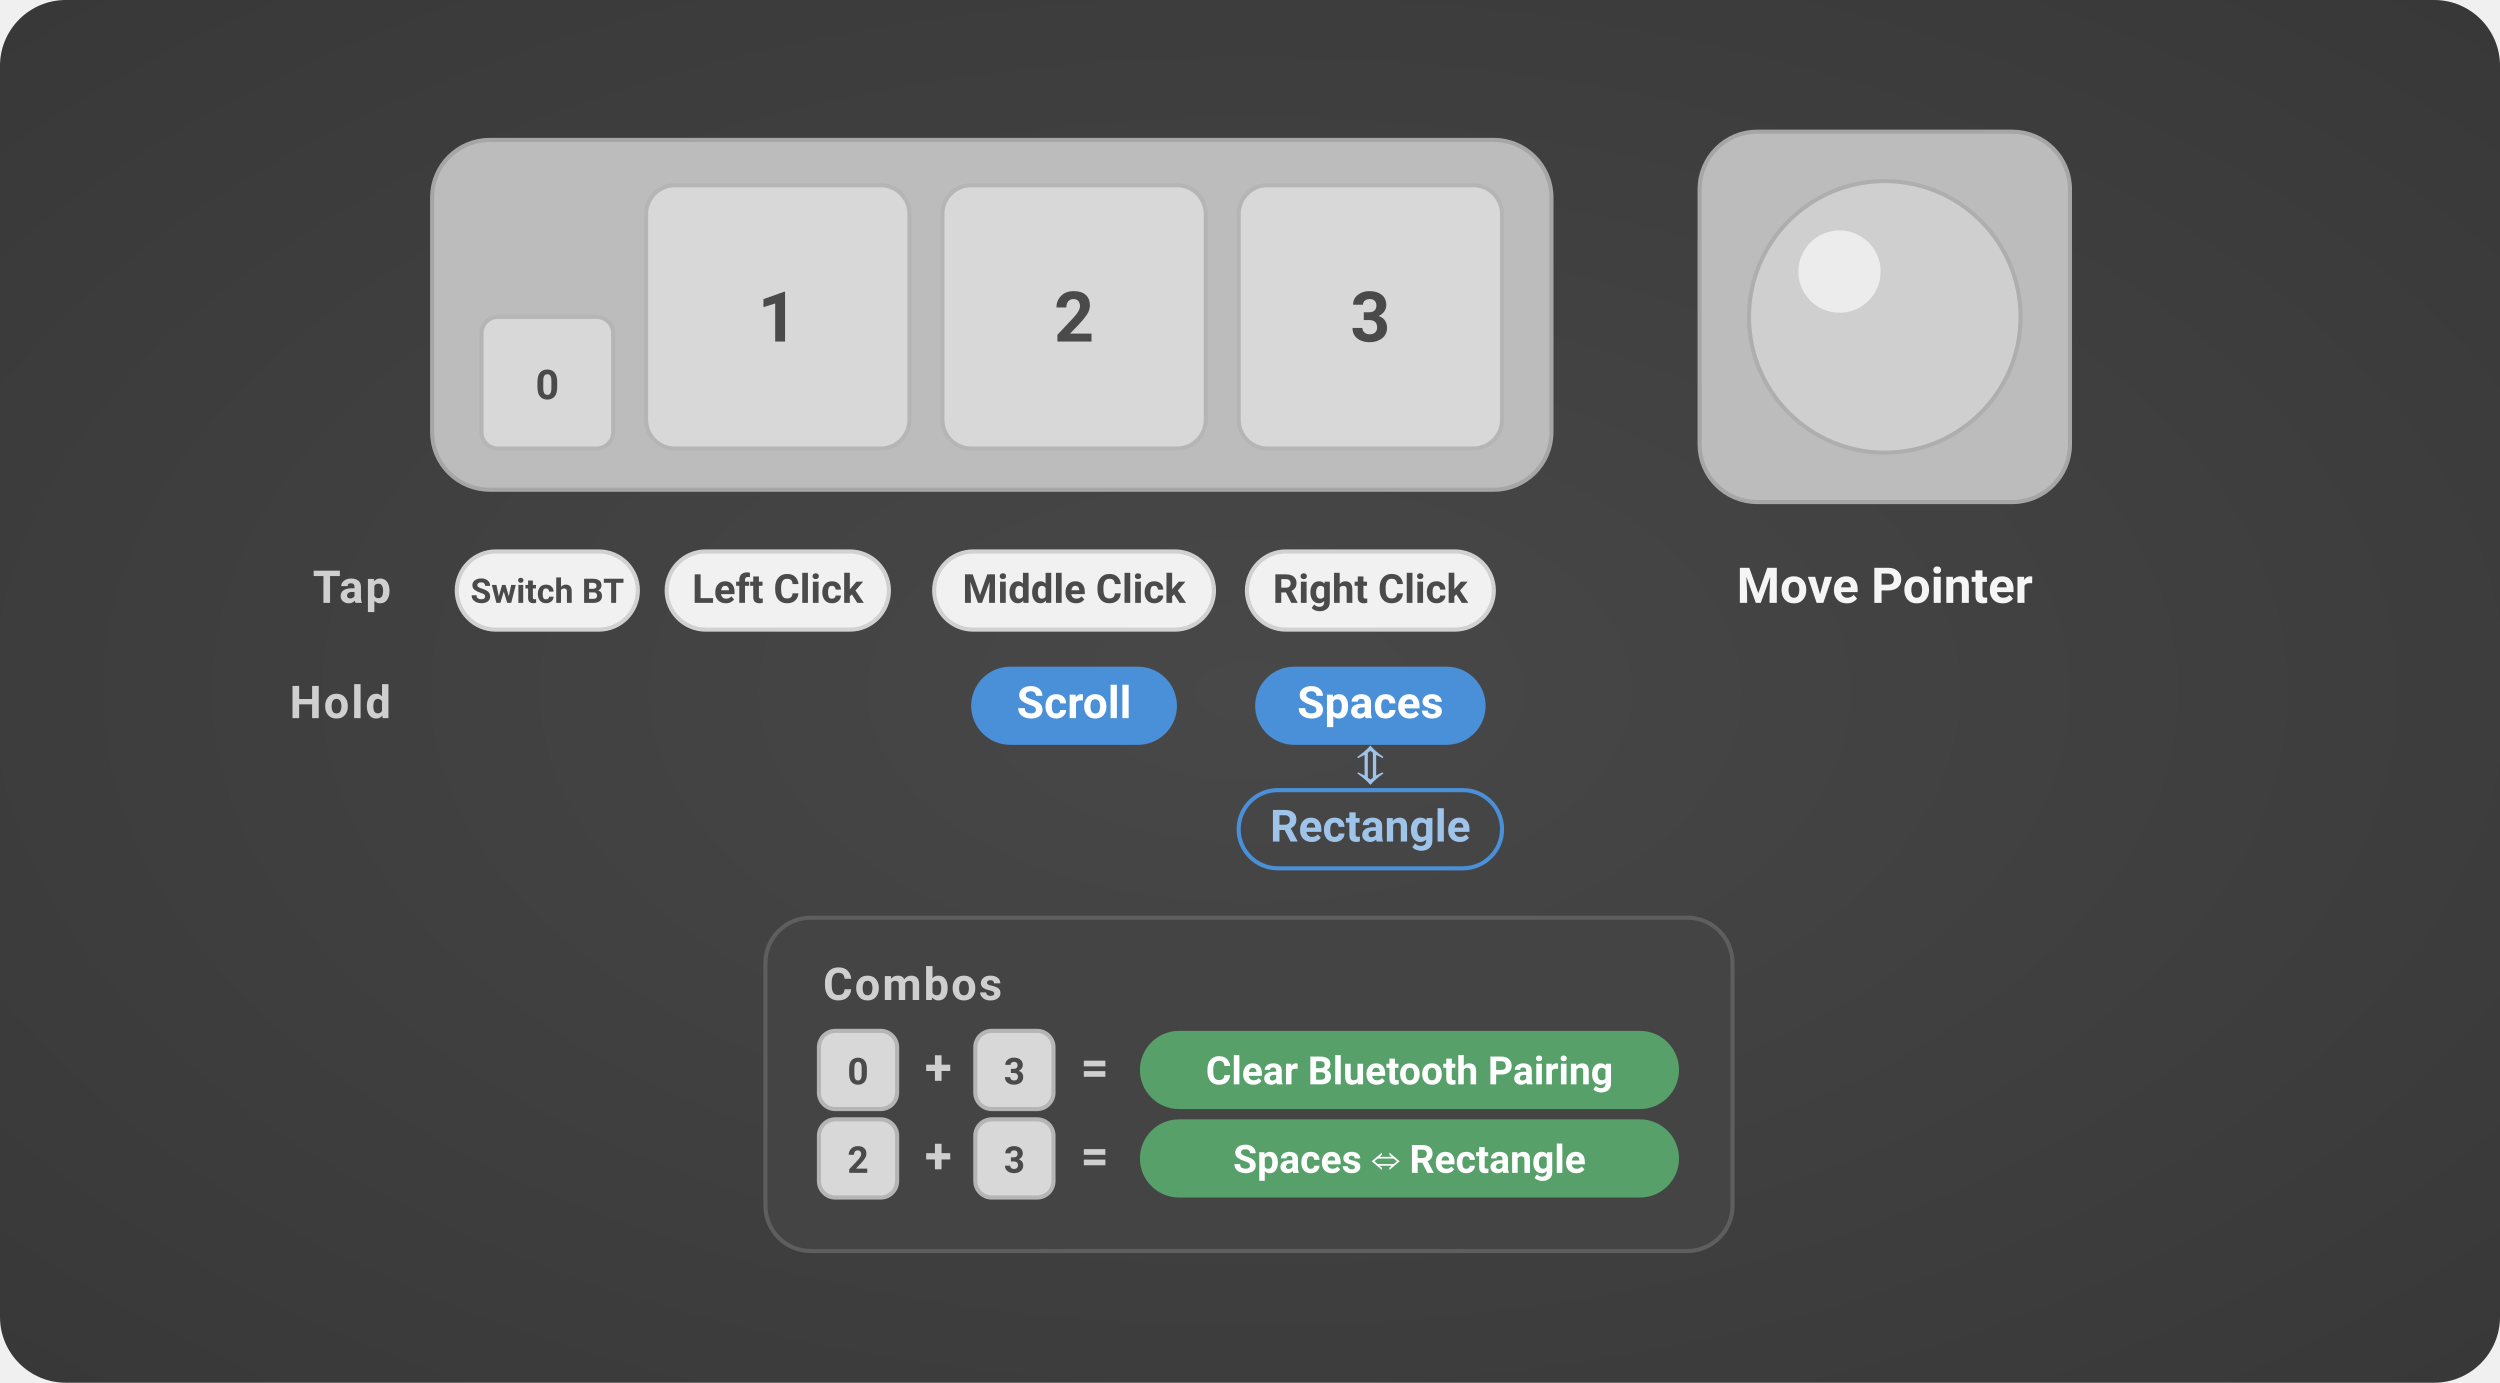
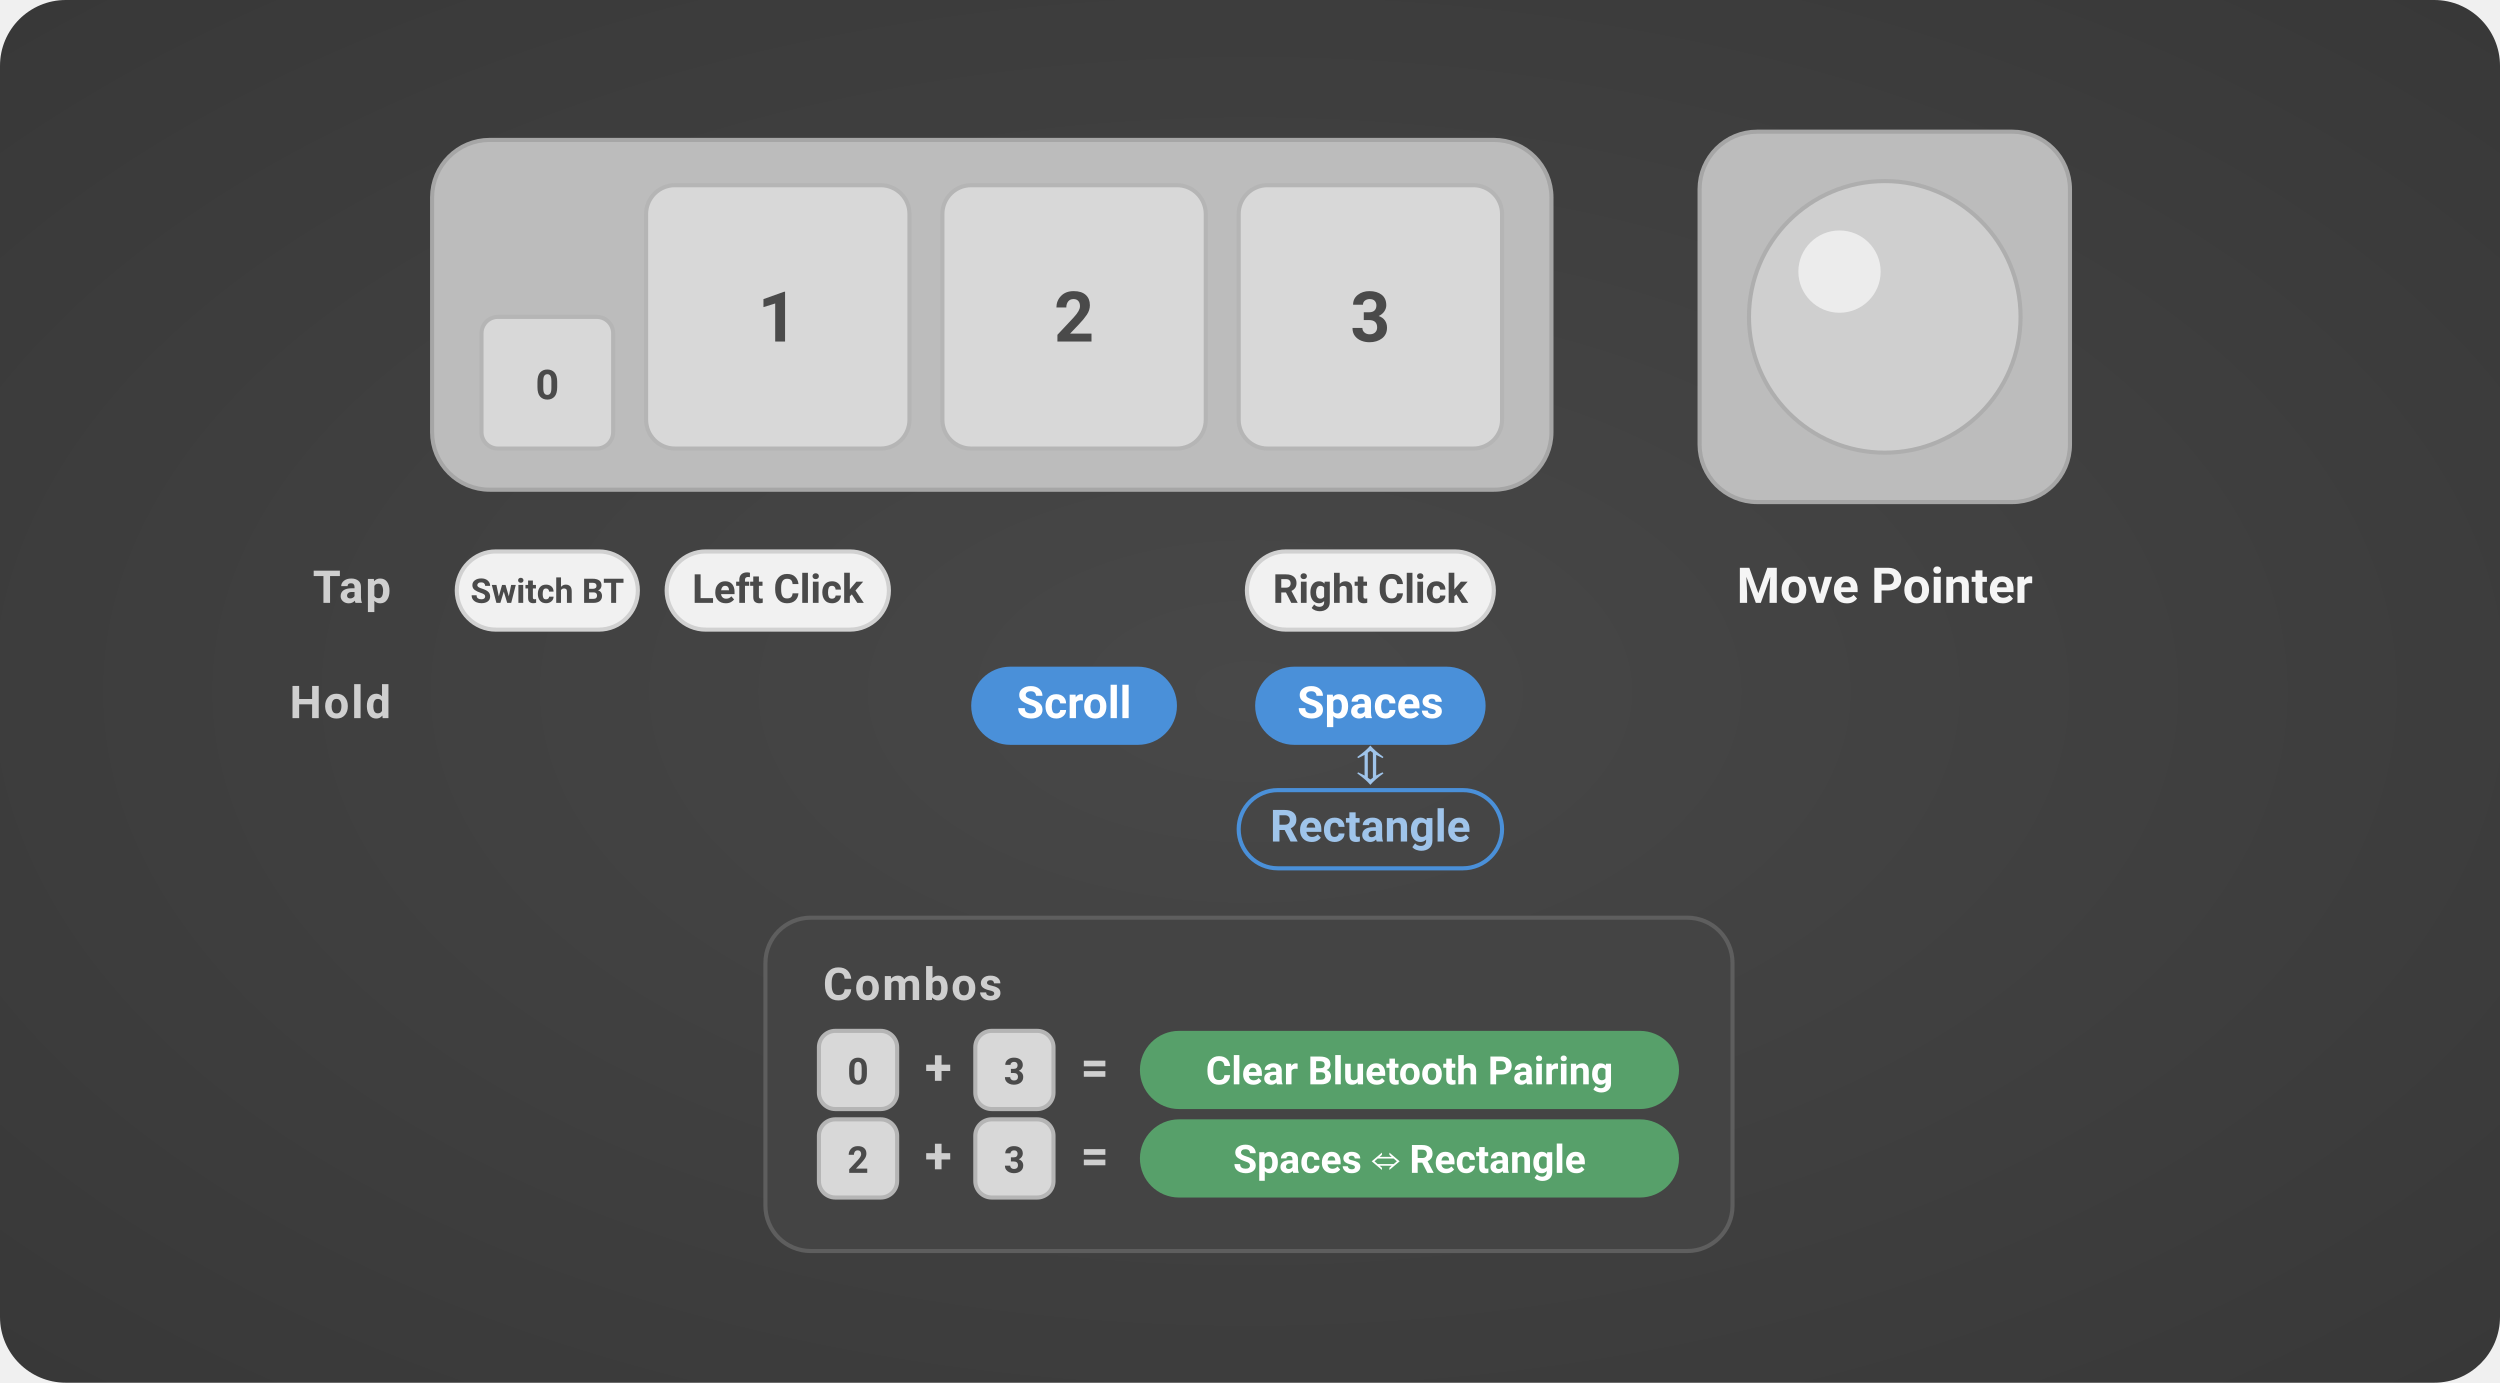
<svg xmlns="http://www.w3.org/2000/svg" viewBox="-66 -28 1215 672" font-family="-apple-system, Segoe UI, Roboto, Helvetica, Arial, sans-serif">
  <defs>
    <radialGradient id="bg" cx="50%" cy="50%" r="78%">
      <stop offset="0%" stop-color="#484848" />
      <stop offset="100%" stop-color="#363636" />
    </radialGradient>
  </defs>
  <rect x="-66" y="-28" width="1215" height="672" rx="32" fill="url(#bg)" />
  <rect x="144" y="40" width="544" height="170" rx="28" fill="#bcbcbc" stroke="#a6a6a6" stroke-width="2" />
  <rect x="168" y="126" width="64" height="64" rx="8" fill="#d8d8d8" stroke="#b5b5b5" stroke-width="2" />
  <rect x="248" y="62" width="128" height="128" rx="14" fill="#d8d8d8" stroke="#b5b5b5" stroke-width="2" />
  <rect x="392" y="62" width="128" height="128" rx="14" fill="#d8d8d8" stroke="#b5b5b5" stroke-width="2" />
  <rect x="536" y="62" width="128" height="128" rx="14" fill="#d8d8d8" stroke="#b5b5b5" stroke-width="2" />
  <text x="200" y="166" text-anchor="middle" font-size="20" font-weight="700" fill="#4a4a4a">0</text>
  <text x="312" y="138" text-anchor="middle" font-size="34" font-weight="700" fill="#4a4a4a">1</text>
  <text x="456" y="138" text-anchor="middle" font-size="34" font-weight="700" fill="#4a4a4a">2</text>
  <text x="600" y="138" text-anchor="middle" font-size="34" font-weight="700" fill="#4a4a4a">3</text>
  <rect x="760" y="36" width="180" height="180" rx="28" fill="#bcbcbc" stroke="#a6a6a6" stroke-width="2" />
  <circle cx="850" cy="126" r="66" fill="#cfcfcf" stroke="#aeaeae" stroke-width="2" />
  <circle cx="828" cy="104" r="20" fill="#ffffff" opacity="0.6" />
  <text x="850" y="265" text-anchor="middle" font-size="24" font-weight="600" fill="#f5f5f5">Move Pointer</text>
  <text x="124" y="265" text-anchor="end" font-size="22" font-weight="700" letter-spacing="1" fill="#cfcfcf">Tap</text>
  <text x="124" y="321" text-anchor="end" font-size="22" font-weight="700" letter-spacing="1" fill="#cfcfcf">Hold</text>
  <rect x="156" y="240" width="88" height="38" rx="19" fill="#f1f1f1" stroke="#d1d1d1" stroke-width="2" />
  <rect x="258" y="240" width="108" height="38" rx="19" fill="#f1f1f1" stroke="#d1d1d1" stroke-width="2" />
-   <rect x="388" y="240" width="136" height="38" rx="19" fill="#f1f1f1" stroke="#d1d1d1" stroke-width="2" />
  <rect x="540" y="240" width="120" height="38" rx="19" fill="#f1f1f1" stroke="#d1d1d1" stroke-width="2" />
  <text x="200" y="265" text-anchor="middle" font-size="16.5" font-weight="600" fill="#4a4a4a">Switch BT</text>
  <text x="312" y="265" text-anchor="middle" font-size="19.5" font-weight="600" fill="#4a4a4a">Left Click</text>
-   <text x="456" y="265" text-anchor="middle" font-size="19.5" font-weight="600" fill="#4a4a4a">Middle Click</text>
  <text x="600" y="265" text-anchor="middle" font-size="19.5" font-weight="600" fill="#4a4a4a">Right Click</text>
  <rect x="406" y="296" width="100" height="38" rx="19" fill="#4a90d9" />
  <text x="456" y="321" text-anchor="middle" font-size="21.6" font-weight="600" fill="#ffffff">Scroll</text>
  <rect x="544" y="296" width="112" height="38" rx="19" fill="#4a90d9" />
  <text x="600" y="321" text-anchor="middle" font-size="21.6" font-weight="600" fill="#ffffff">Spaces</text>
  <text x="600" y="352" text-anchor="middle" font-size="26" fill="#9fc4ea">⇕</text>
  <rect x="536" y="356" width="128" height="38" rx="19" fill="none" stroke="#4a90d9" stroke-width="2" />
  <text x="600" y="381" text-anchor="middle" font-size="21.6" font-weight="600" fill="#9fc4ea">Rectangle</text>
  <rect x="306" y="418" width="470" height="162" rx="22" fill="#444444" stroke="#5e5e5e" stroke-width="2" />
  <text x="334" y="458" font-size="22" font-weight="700" letter-spacing="1" fill="#cfcfcf">Combos</text>
  <rect x="332" y="473" width="38" height="38" rx="8" fill="#d8d8d8" stroke="#b5b5b5" stroke-width="2" />
  <text x="351" y="499" text-anchor="middle" font-size="18" font-weight="700" fill="#4a4a4a">0</text>
  <text x="390" y="499" text-anchor="middle" font-size="24" font-weight="600" fill="#cfcfcf">+</text>
  <rect x="408" y="473" width="38" height="38" rx="8" fill="#d8d8d8" stroke="#b5b5b5" stroke-width="2" />
  <text x="427" y="499" text-anchor="middle" font-size="18" font-weight="700" fill="#4a4a4a">3</text>
  <text x="466" y="499" text-anchor="middle" font-size="24" font-weight="600" fill="#cfcfcf">=</text>
  <rect x="488" y="473" width="262" height="38" rx="19" fill="#57a06a" />
  <text x="619" y="499" text-anchor="middle" font-size="19" font-weight="600" fill="#ffffff">Clear Bluetooth Pairing</text>
  <rect x="332" y="516" width="38" height="38" rx="8" fill="#d8d8d8" stroke="#b5b5b5" stroke-width="2" />
  <text x="351" y="542" text-anchor="middle" font-size="18" font-weight="700" fill="#4a4a4a">2</text>
  <text x="390" y="542" text-anchor="middle" font-size="24" font-weight="600" fill="#cfcfcf">+</text>
  <rect x="408" y="516" width="38" height="38" rx="8" fill="#d8d8d8" stroke="#b5b5b5" stroke-width="2" />
  <text x="427" y="542" text-anchor="middle" font-size="18" font-weight="700" fill="#4a4a4a">3</text>
  <text x="466" y="542" text-anchor="middle" font-size="24" font-weight="600" fill="#cfcfcf">=</text>
  <rect x="488" y="516" width="262" height="38" rx="19" fill="#57a06a" />
  <text x="619" y="542" text-anchor="middle" font-size="19" font-weight="600" fill="#ffffff">Spaces ⇔ Rectangle</text>
</svg>
